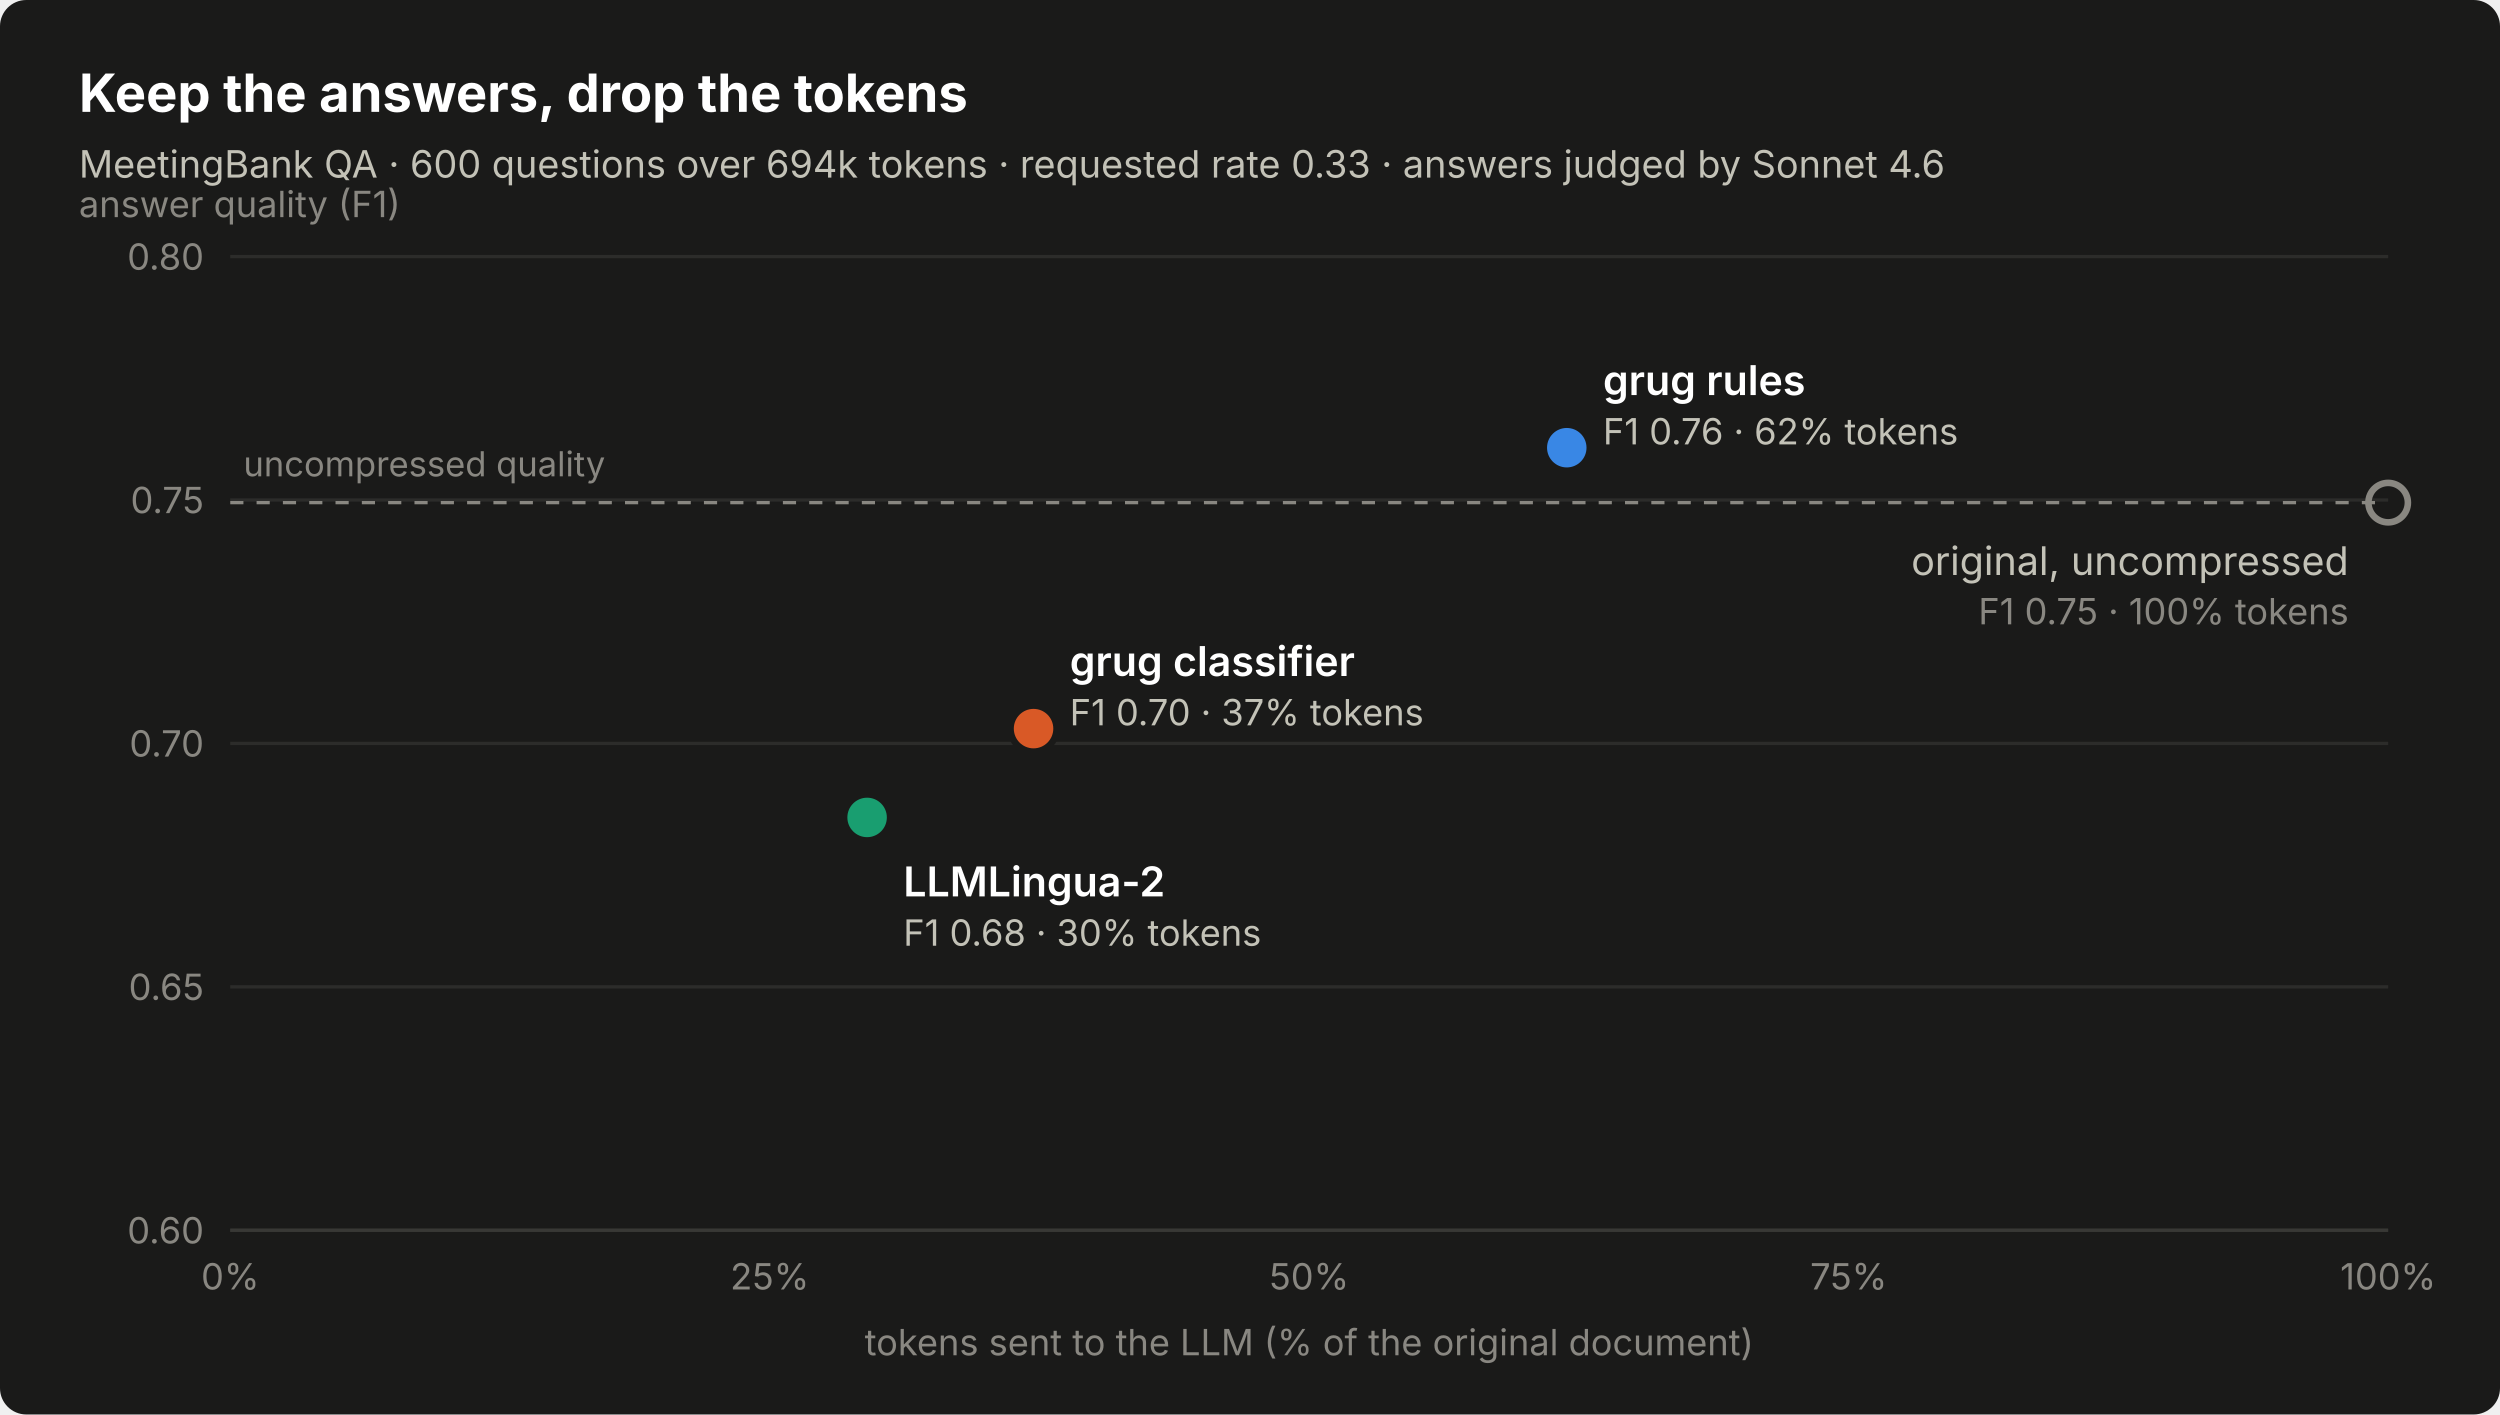
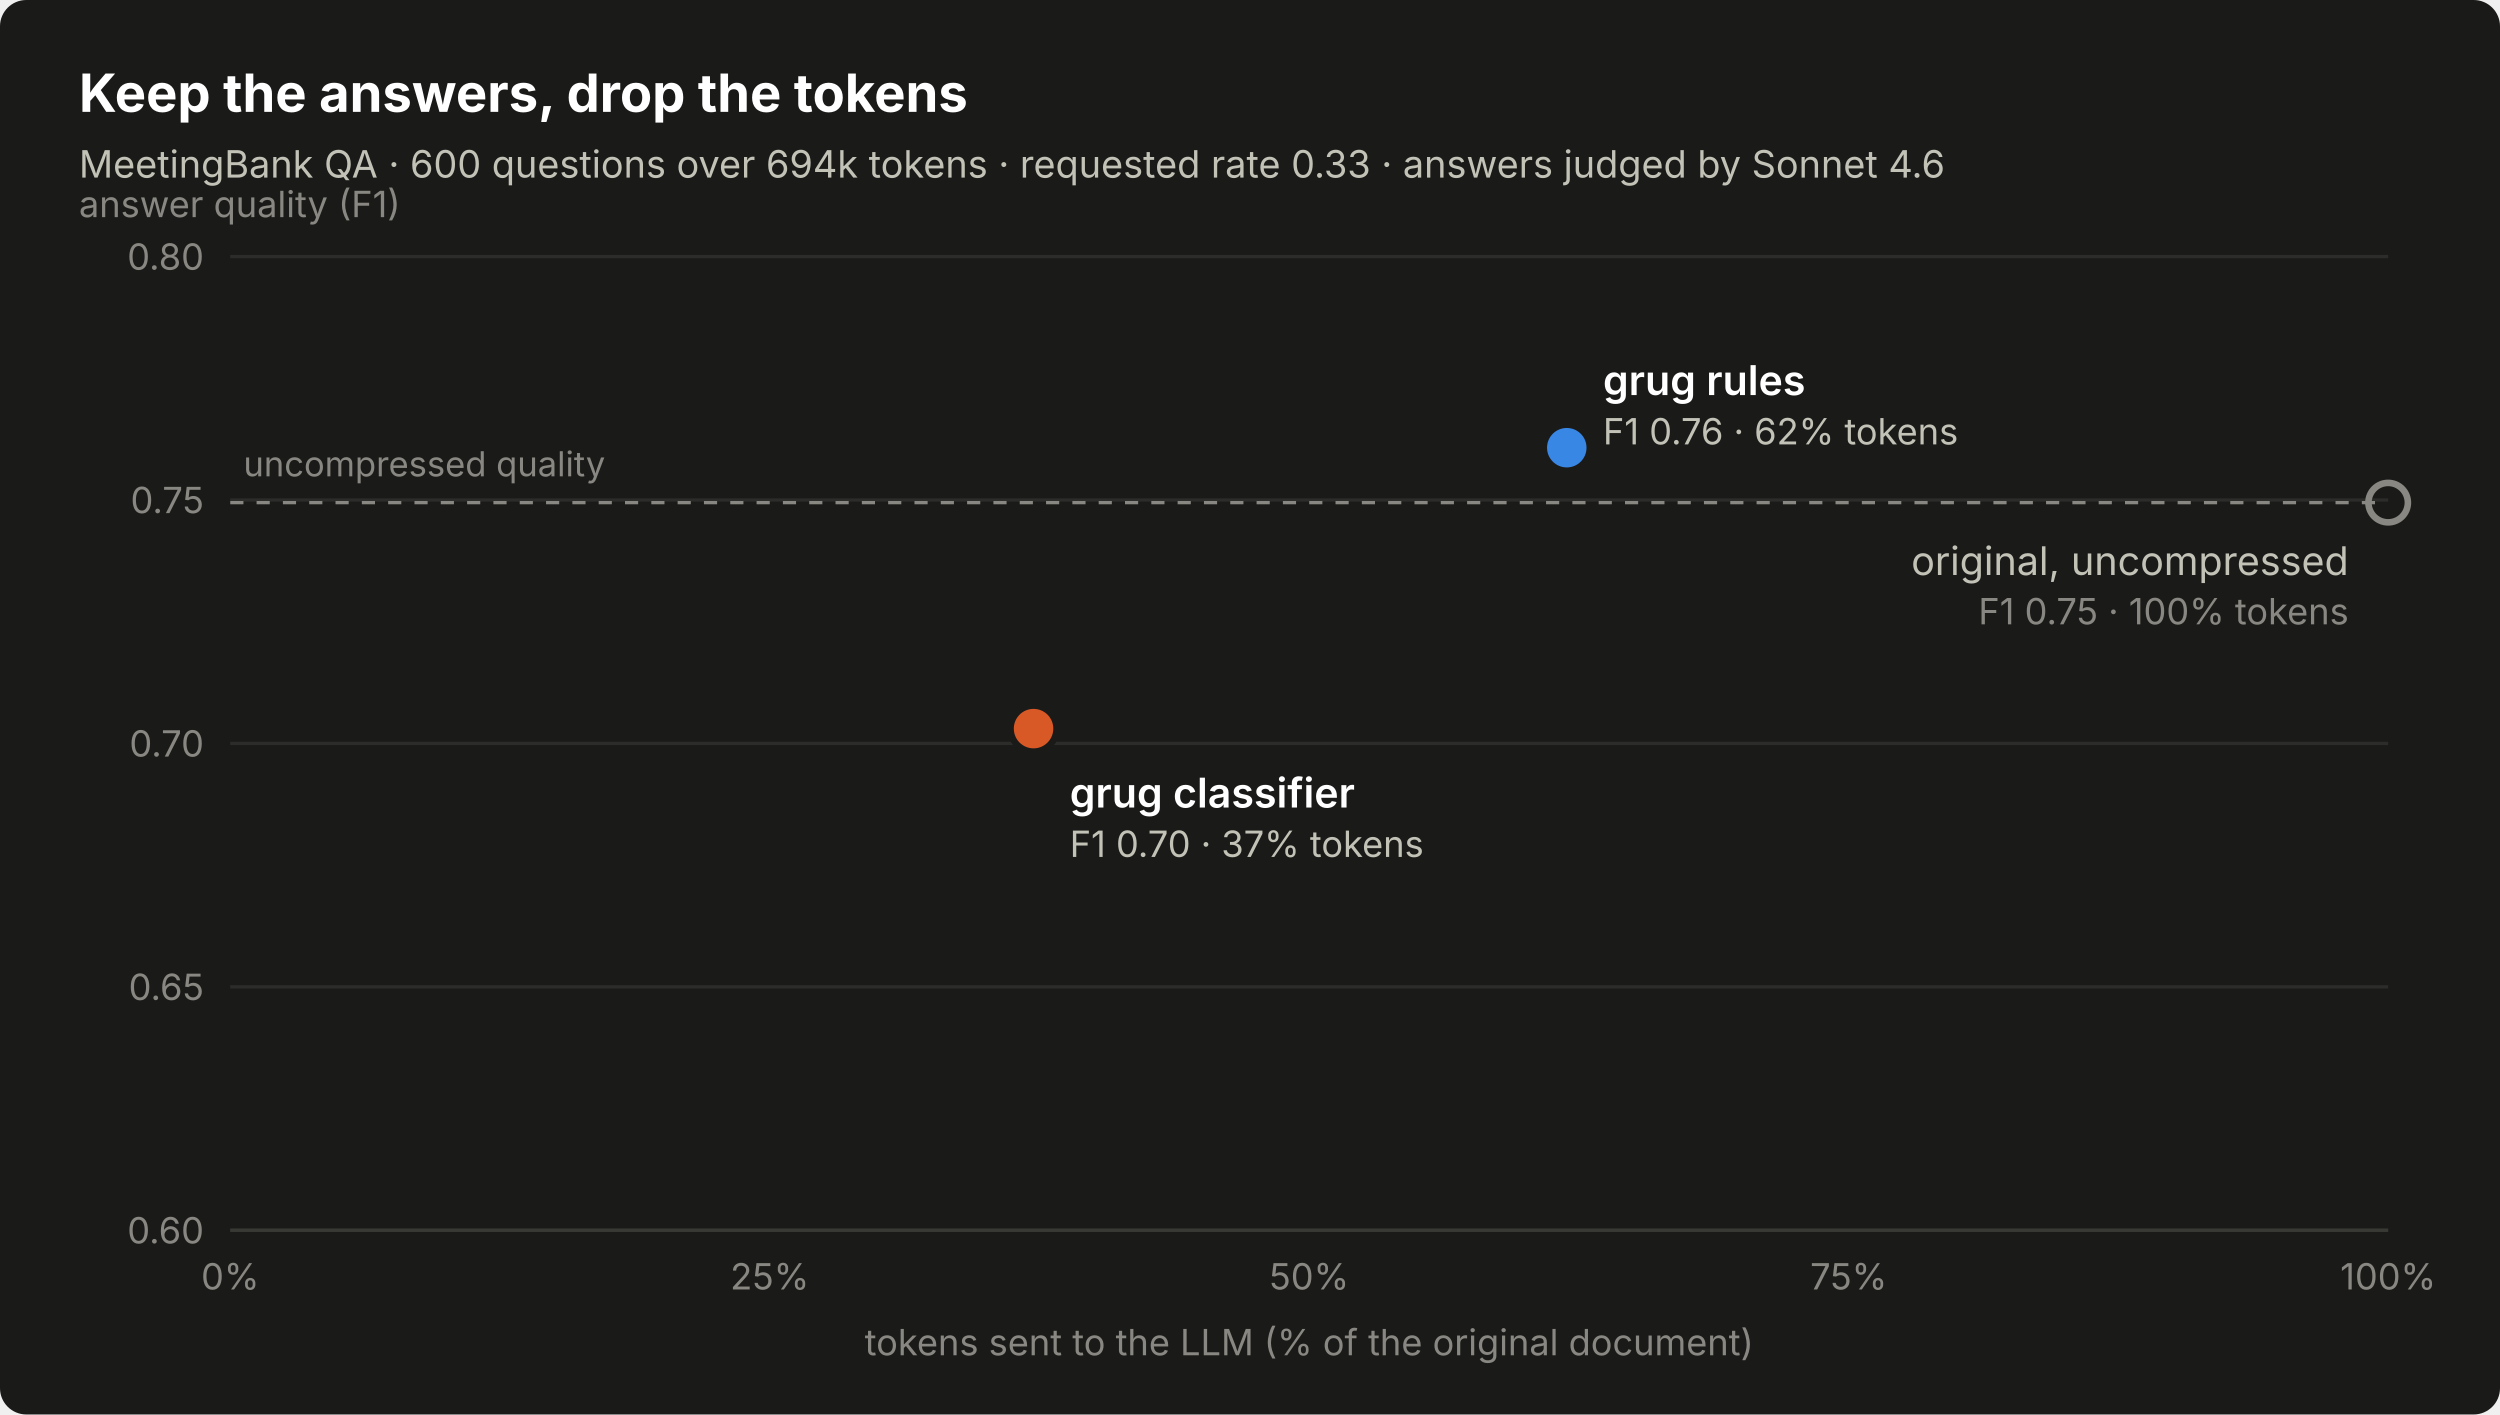
- <svg xmlns="http://www.w3.org/2000/svg" viewBox="0 0 760 430" font-family="system-ui, -apple-system, 'Segoe UI', sans-serif" role="img" aria-label="Answer quality versus tokens sent: grug rules beats the uncompressed baseline with 62% of the tokens; the grug classifier keeps F1 0.70 at 37%; LLMLingua-2 sits lowest.">
+ <svg xmlns="http://www.w3.org/2000/svg" viewBox="0 0 760 430" font-family="system-ui, -apple-system, 'Segoe UI', sans-serif" role="img" aria-label="Answer quality versus tokens sent: grug rules beats the uncompressed baseline with 62% of the tokens; the grug classifier keeps F1 0.70 with 37%.">
  <rect width="760" height="430" rx="8" fill="#1a1a19" />
  <text x="24.0" y="34.0" font-size="16" fill="#ffffff" font-weight="700">Keep the answers, drop the tokens</text>
  <text x="24.0" y="54.0" font-size="11.5" fill="#c3c2b7">MeetingBank QA · 600 questions over 694k tokens · requested rate 0.33 · answers judged by Sonnet 4.6</text>
  <line x1="70" y1="374.0" x2="726" y2="374.0" stroke="#2c2c2a" stroke-width="1" />
  <text x="62.0" y="378.0" font-size="11" fill="#898781" text-anchor="end">0.60</text>
  <line x1="70" y1="300.0" x2="726" y2="300.0" stroke="#2c2c2a" stroke-width="1" />
  <text x="62.0" y="304.0" font-size="11" fill="#898781" text-anchor="end">0.65</text>
  <line x1="70" y1="226.0" x2="726" y2="226.0" stroke="#2c2c2a" stroke-width="1" />
  <text x="62.0" y="230.0" font-size="11" fill="#898781" text-anchor="end">0.70</text>
  <line x1="70" y1="152.0" x2="726" y2="152.0" stroke="#2c2c2a" stroke-width="1" />
  <text x="62.0" y="156.0" font-size="11" fill="#898781" text-anchor="end">0.75</text>
  <line x1="70" y1="78.0" x2="726" y2="78.0" stroke="#2c2c2a" stroke-width="1" />
  <text x="62.0" y="82.0" font-size="11" fill="#898781" text-anchor="end">0.80</text>
  <line x1="70" y1="374" x2="726" y2="374" stroke="#383835" stroke-width="1" />
  <text x="70.0" y="392.0" font-size="11" fill="#898781" text-anchor="middle">0%</text>
  <text x="234.0" y="392.0" font-size="11" fill="#898781" text-anchor="middle">25%</text>
  <text x="398.0" y="392.0" font-size="11" fill="#898781" text-anchor="middle">50%</text>
  <text x="562.0" y="392.0" font-size="11" fill="#898781" text-anchor="middle">75%</text>
  <text x="726.0" y="392.0" font-size="11" fill="#898781" text-anchor="middle">100%</text>
  <text x="398.0" y="412.0" font-size="11" fill="#898781" text-anchor="middle">tokens sent to the LLM (% of the original document)</text>
  <text x="24.0" y="66.0" font-size="11" fill="#898781">answer quality (F1)</text>
  <line x1="70" y1="152.8" x2="726" y2="152.8" stroke="#898781" stroke-width="1" stroke-dasharray="4 4" />
  <circle cx="726.0" cy="152.8" r="6" fill="none" stroke="#898781" stroke-width="2" />
  <text x="714.0" y="174.8" font-size="12" fill="#c3c2b7" text-anchor="end">original, uncompressed</text>
  <text x="714.0" y="189.8" font-size="11" fill="#898781" text-anchor="end">F1 0.75 · 100% tokens</text>
  <circle cx="476.3" cy="136.1" r="7" fill="#3987e5" stroke="#1a1a19" stroke-width="2" />
  <text x="487.3" y="120.1" font-size="12.5" fill="#ffffff" font-weight="600">grug rules</text>
  <text x="487.3" y="135.1" font-size="11" fill="#c3c2b7">F1 0.76 · 62% tokens</text>
  <circle cx="314.2" cy="221.5" r="7" fill="#d95926" stroke="#1a1a19" stroke-width="2" />
-   <text x="325.2" y="205.5" font-size="12.5" fill="#ffffff" font-weight="600">grug classifier</text>
-   <text x="325.2" y="220.5" font-size="11" fill="#c3c2b7">F1 0.70 · 37% tokens</text>
-   <circle cx="263.6" cy="248.5" r="7" fill="#199e70" stroke="#1a1a19" stroke-width="2" />
-   <text x="274.6" y="272.5" font-size="12.5" fill="#ffffff" font-weight="600">LLMLingua-2</text>
-   <text x="274.6" y="287.5" font-size="11" fill="#c3c2b7">F1 0.68 · 30% tokens</text>
+   <text x="325.2" y="245.5" font-size="12.5" fill="#ffffff" font-weight="600">grug classifier</text>
+   <text x="325.2" y="260.5" font-size="11" fill="#c3c2b7">F1 0.70 · 37% tokens</text>
  <text x="74.0" y="144.8" font-size="10.5" fill="#898781">uncompressed quality</text>
</svg>
